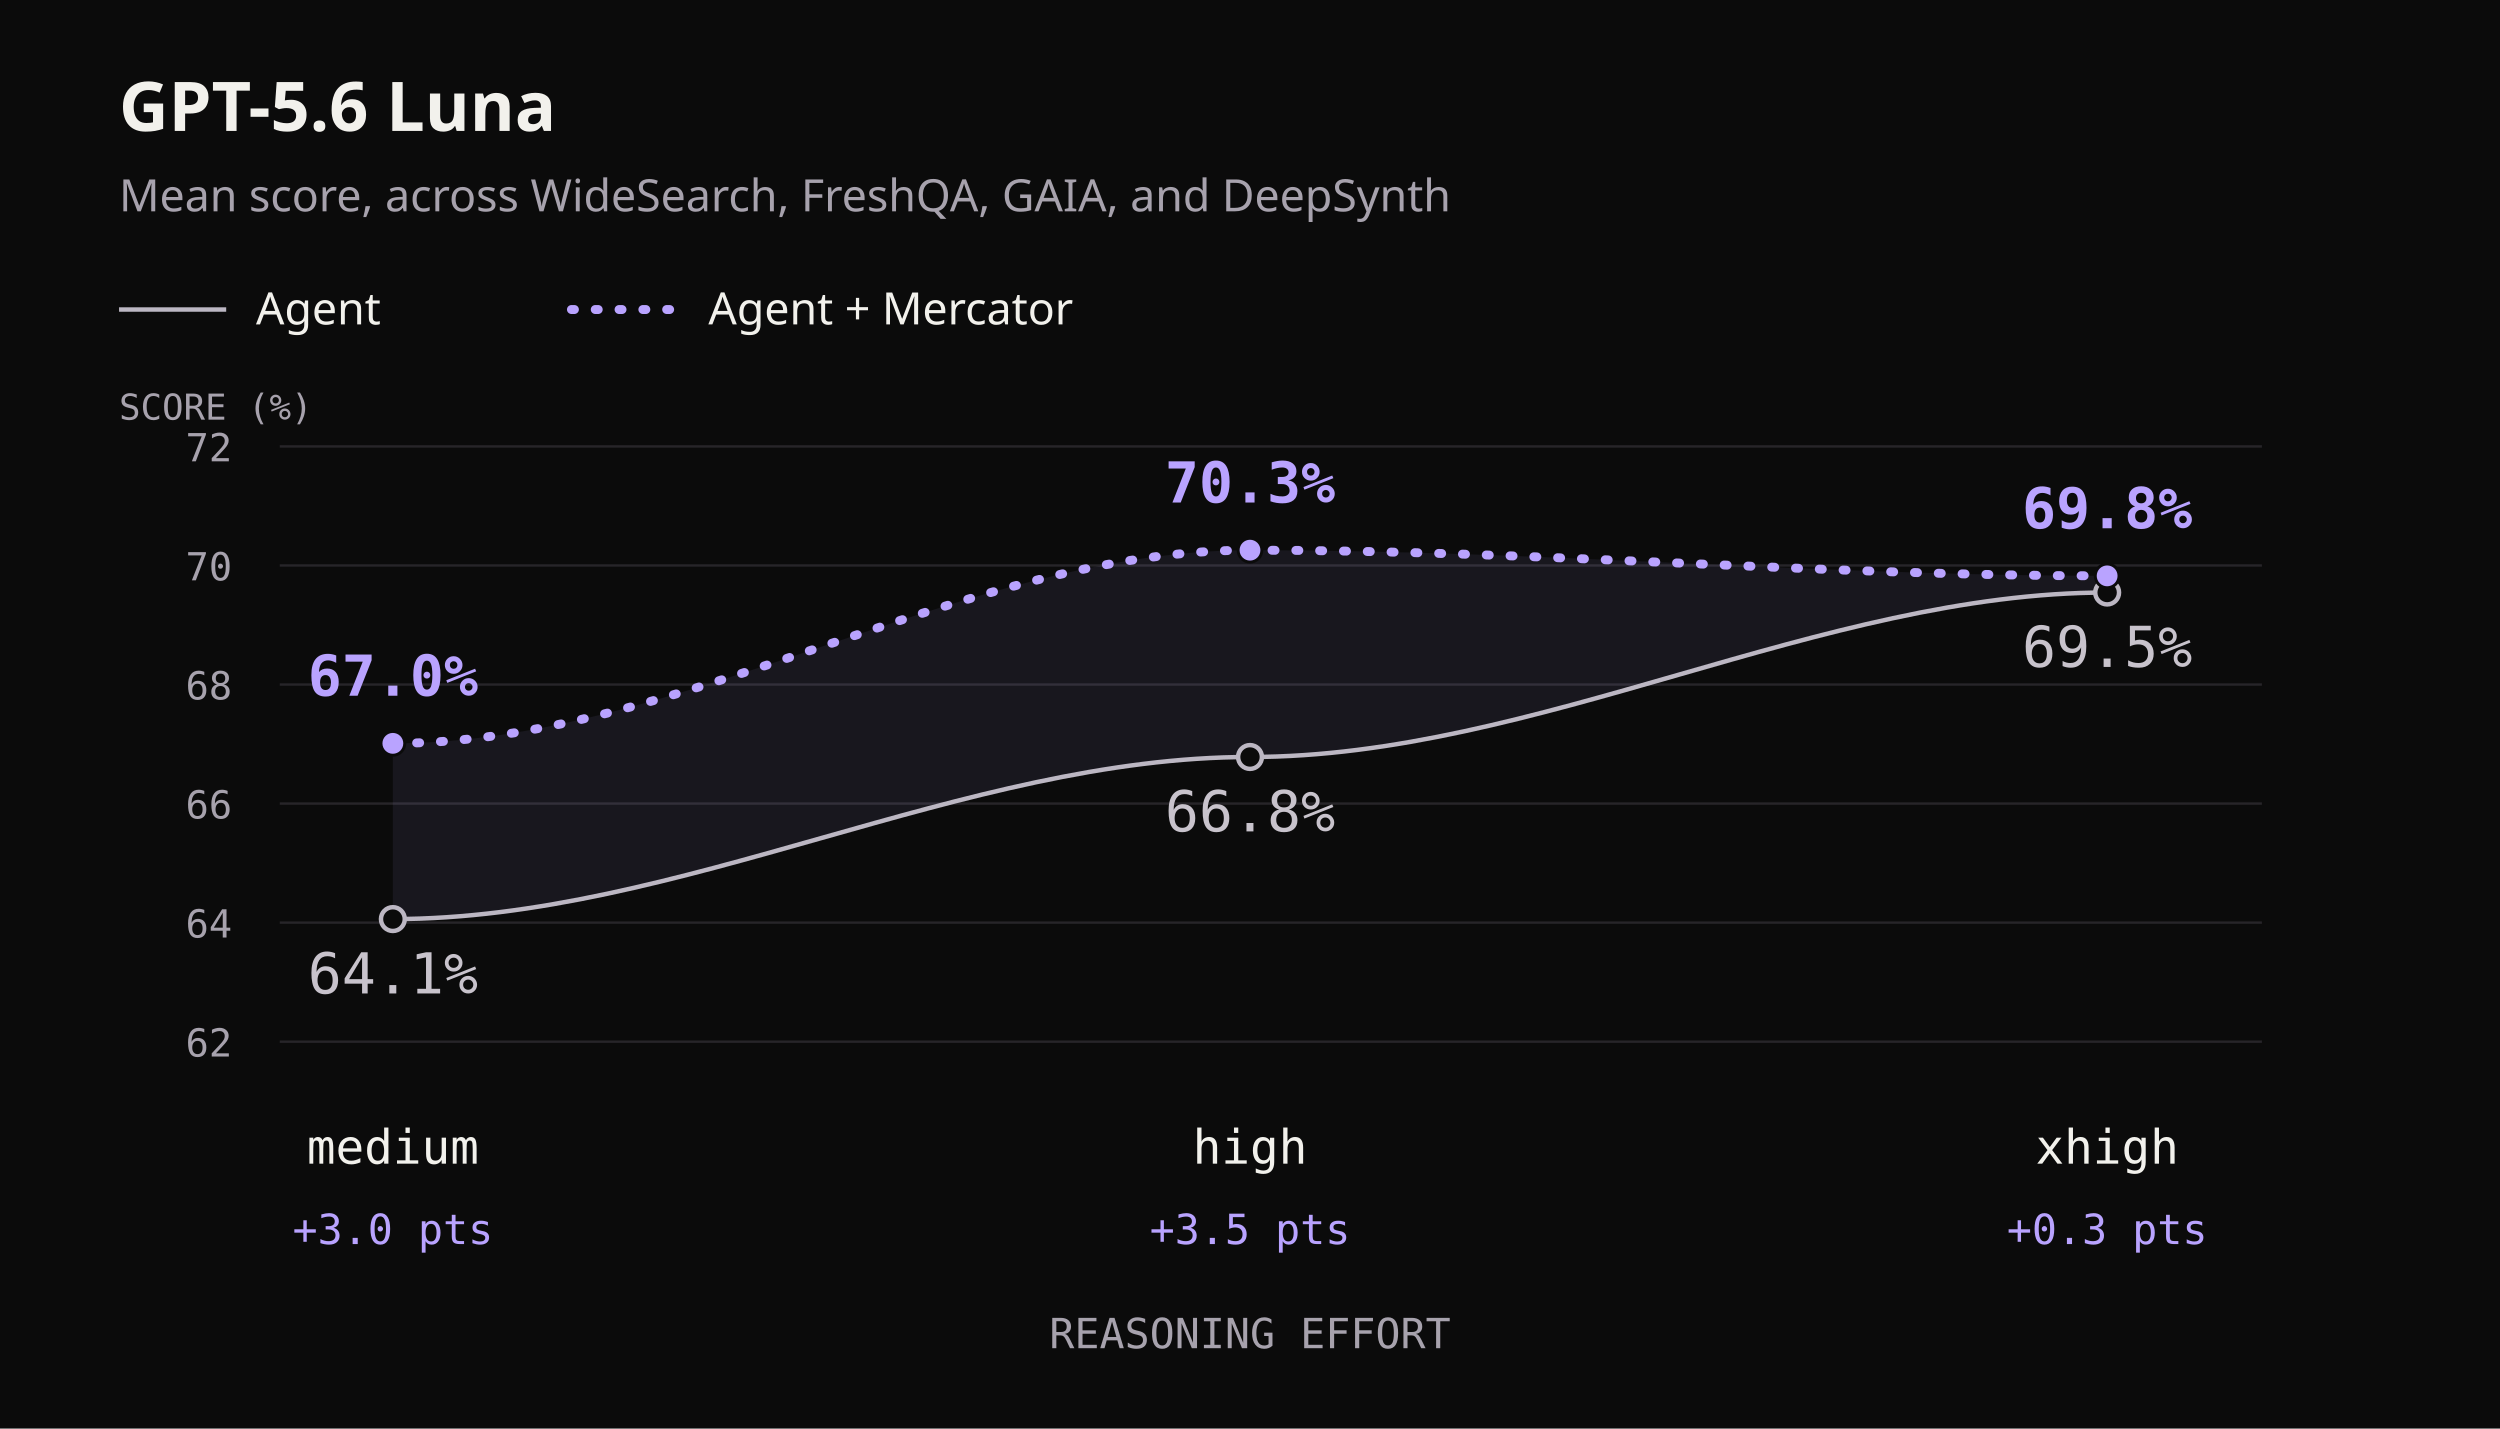
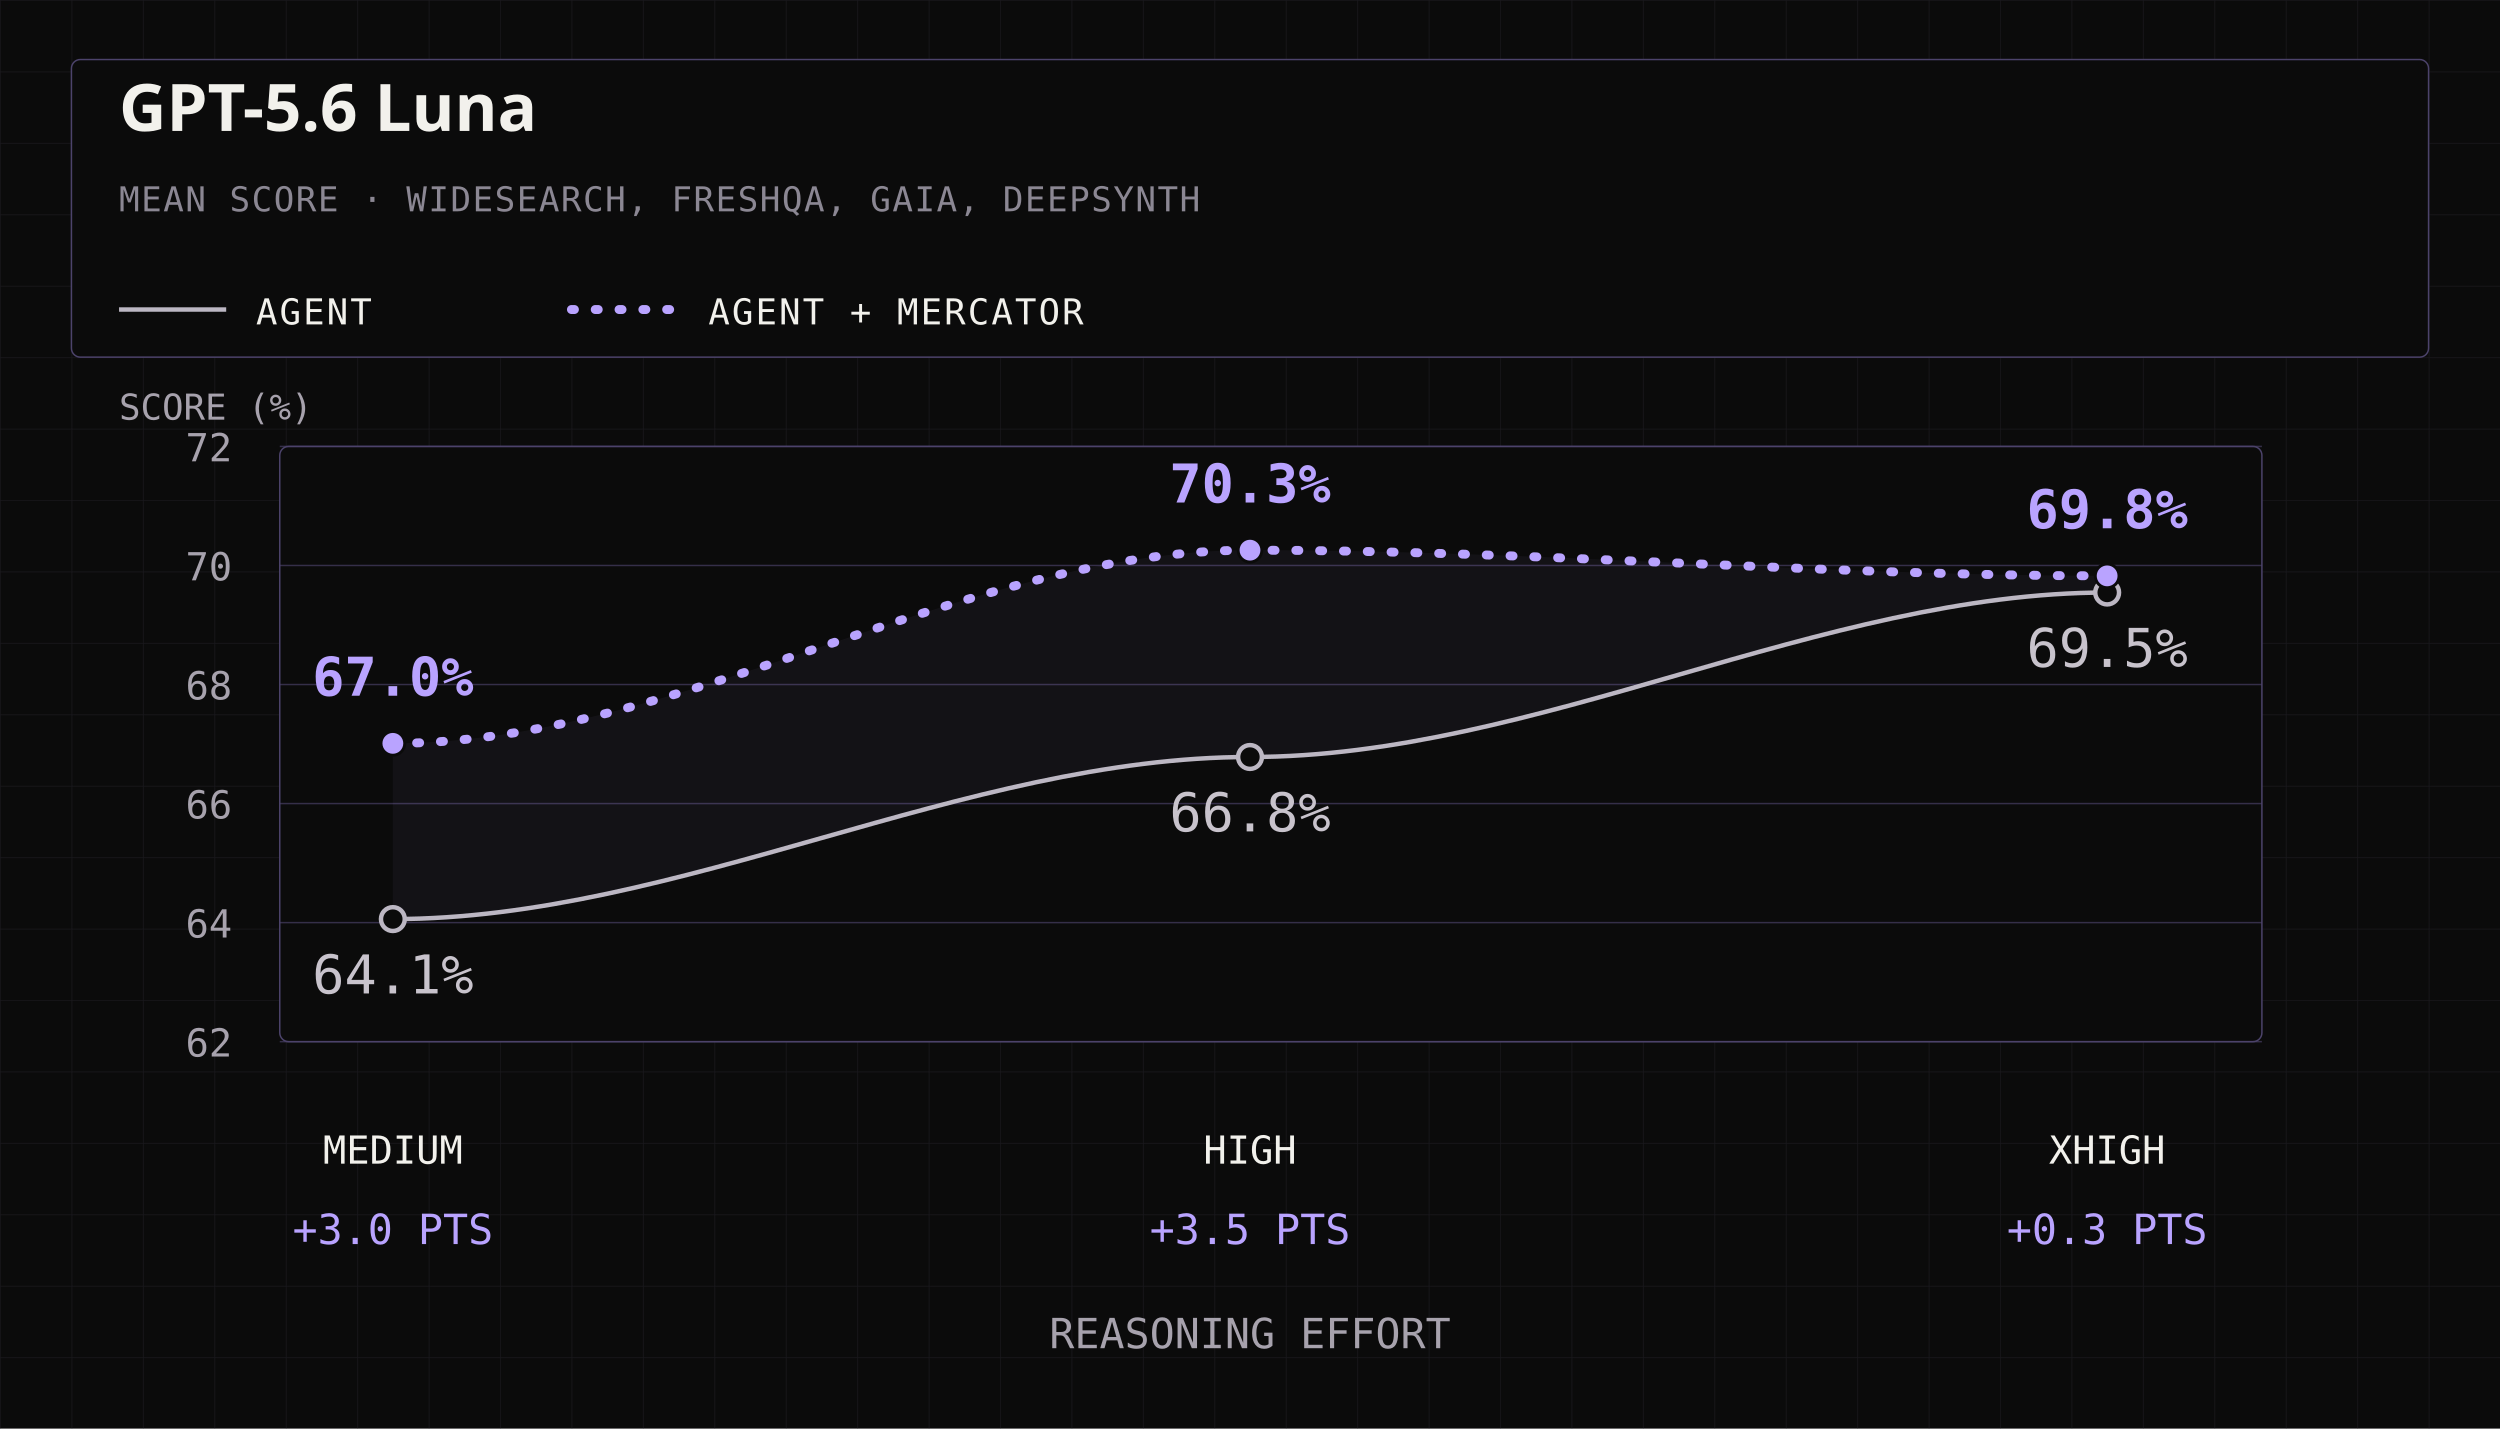
<svg xmlns="http://www.w3.org/2000/svg" width="840" height="480" viewBox="0 0 840 480" fill="none" font-family="Geist, sans-serif">
+   <defs>
+     <pattern id="mercator-benchmark-grid" width="24" height="24" patternUnits="userSpaceOnUse">
+       <path d="M 24 0 H 0 V 24" stroke="#29262e" stroke-width=".45" opacity=".5" />
+     </pattern>
+   </defs>
  <rect width="840" height="480" fill="#0b0b0b" />
-   <text x="40" y="44" fill="#f2f1ec" font-size="23" font-weight="600">GPT-5.6 Luna</text>
-   <text x="40" y="71" fill="#a7a2ad" font-size="15">Mean score, across WideSearch, FreshQA, GAIA, and DeepSynth</text>
+   <rect width="840" height="480" fill="url(#mercator-benchmark-grid)" />
+   <rect x="24" y="20" width="792" height="100" rx="3" fill="#0b0b0b" stroke="#4c436b" stroke-width=".5" />
+   <rect x="94" y="150" width="666" height="200" rx="3" fill="#0b0b0b" stroke="#4c436b" stroke-width=".5" />
+   <text x="40" y="44" fill="#f2f1ec" font-size="22" font-weight="600">GPT-5.6 Luna</text>
+   <text x="40" y="71" fill="#8b8793" font-size="11.5" font-family="Geist Mono, monospace" letter-spacing=".5">MEAN SCORE · WIDESEARCH, FRESHQA, GAIA, DEEPSYNTH</text>
  <path d="M 40 104 H 76" stroke="#bcb7c3" stroke-width="1.5" />
-   <text x="86" y="109" fill="#f2f1ec" font-size="15">Agent</text>
+   <text x="86" y="109" fill="#f2f1ec" font-size="12" font-family="Geist Mono, monospace" letter-spacing=".7">AGENT</text>
  <path d="M 192 104 H 228" stroke="#b9a3ff" stroke-width="3" stroke-dasharray="1 7" stroke-linecap="round" />
-   <text x="238" y="109" fill="#f2f1ec" font-size="15">Agent + Mercator</text>
+   <text x="238" y="109" fill="#f2f1ec" font-size="12" font-family="Geist Mono, monospace" letter-spacing=".7">AGENT + MERCATOR</text>
  <text font-family="Geist Mono, monospace" x="40" y="141" fill="#a7a2ad" font-size="12">SCORE (%)</text>
-   <path d="M 94 350 H 760" stroke="#373439" stroke-opacity=".65" stroke-width=".8" />
+   <path d="M 94 350 H 760" stroke="#4c436b" stroke-opacity=".65" stroke-width=".5" />
  <text font-family="Geist Mono, monospace" x="78" y="355" text-anchor="end" fill="#a7a2ad" font-size="13">62</text>
-   <path d="M 94 310 H 760" stroke="#373439" stroke-opacity=".65" stroke-width=".8" />
+   <path d="M 94 310 H 760" stroke="#4c436b" stroke-opacity=".65" stroke-width=".5" />
  <text font-family="Geist Mono, monospace" x="78" y="315" text-anchor="end" fill="#a7a2ad" font-size="13">64</text>
-   <path d="M 94 270 H 760" stroke="#373439" stroke-opacity=".65" stroke-width=".8" />
+   <path d="M 94 270 H 760" stroke="#4c436b" stroke-opacity=".65" stroke-width=".5" />
  <text font-family="Geist Mono, monospace" x="78" y="275" text-anchor="end" fill="#a7a2ad" font-size="13">66</text>
-   <path d="M 94 230 H 760" stroke="#373439" stroke-opacity=".65" stroke-width=".8" />
+   <path d="M 94 230 H 760" stroke="#4c436b" stroke-opacity=".65" stroke-width=".5" />
  <text font-family="Geist Mono, monospace" x="78" y="235" text-anchor="end" fill="#a7a2ad" font-size="13">68</text>
-   <path d="M 94 190 H 760" stroke="#373439" stroke-opacity=".65" stroke-width=".8" />
+   <path d="M 94 190 H 760" stroke="#4c436b" stroke-opacity=".65" stroke-width=".5" />
  <text font-family="Geist Mono, monospace" x="78" y="195" text-anchor="end" fill="#a7a2ad" font-size="13">70</text>
-   <path d="M 94 150 H 760" stroke="#373439" stroke-opacity=".65" stroke-width=".8" />
+   <path d="M 94 150 H 760" stroke="#4c436b" stroke-opacity=".65" stroke-width=".5" />
  <text font-family="Geist Mono, monospace" x="78" y="155" text-anchor="end" fill="#a7a2ad" font-size="13">72</text>
-   <path d="M 132 249.766 C 228 249.766 324 184.857 420 184.857 C 516 184.857 612 193.493 708 193.493 L 708 199.087 C 612 199.087 516 254.349 420 254.349 C 324 254.349 228 308.812 132 308.812 Z" fill="#b9a3ff" fill-opacity=".08" />
+   <path d="M 132 249.766 C 228 249.766 324 184.857 420 184.857 C 516 184.857 612 193.493 708 193.493 L 708 199.087 C 612 199.087 516 254.349 420 254.349 C 324 254.349 228 308.812 132 308.812 Z" fill="#b9a3ff" fill-opacity=".05" />
  <path d="M 132 308.812 C 228 308.812 324 254.349 420 254.349 C 516 254.349 612 199.087 708 199.087" stroke="#bcb7c3" stroke-width="1.5" />
  <path d="M 132 249.766 C 228 249.766 324 184.857 420 184.857 C 516 184.857 612 193.493 708 193.493" stroke="#b9a3ff" stroke-width="3" stroke-dasharray="1 7" stroke-linecap="round" />
  <circle cx="132" cy="308.812" r="4" fill="#0b0b0b" stroke="#bcb7c3" stroke-width="1.5" />
  <circle cx="132" cy="249.766" r="4" fill="#b9a3ff" stroke="#0b0b0b" stroke-width="1" />
-   <text font-family="Geist Mono, monospace" x="132" y="333.812" fill="#c8c3cc" font-size="19" text-anchor="middle">64.1%</text>
-   <text font-family="Geist Mono, monospace" x="132" y="233.766" fill="#b9a3ff" font-size="19" font-weight="600" text-anchor="middle">67.0%</text>
-   <text font-family="Geist Mono, monospace" x="132" y="391" fill="#f2f1ec" font-size="16" text-anchor="middle">medium</text>
-   <text font-family="Geist Mono, monospace" x="132" y="418" fill="#b9a3ff" font-size="14" text-anchor="middle">+3.0 pts</text>
+   <text font-family="Geist Mono, monospace" x="132" y="333.812" fill="#c8c3cc" font-size="18" text-anchor="middle">64.1%</text>
+   <text font-family="Geist Mono, monospace" x="132" y="233.766" fill="#b9a3ff" font-size="18" font-weight="600" text-anchor="middle">67.0%</text>
+   <text font-family="Geist Mono, monospace" x="132" y="391" fill="#f2f1ec" font-size="13" text-anchor="middle">MEDIUM</text>
+   <text font-family="Geist Mono, monospace" x="132" y="418" fill="#b9a3ff" font-size="14" text-anchor="middle">+3.0 PTS</text>
  <circle cx="420" cy="254.349" r="4" fill="#0b0b0b" stroke="#bcb7c3" stroke-width="1.5" />
  <circle cx="420" cy="184.857" r="4" fill="#b9a3ff" stroke="#0b0b0b" stroke-width="1" />
-   <text font-family="Geist Mono, monospace" x="420" y="279.349" fill="#c8c3cc" font-size="19" text-anchor="middle">66.8%</text>
-   <text font-family="Geist Mono, monospace" x="420" y="168.857" fill="#b9a3ff" font-size="19" font-weight="600" text-anchor="middle">70.3%</text>
-   <text font-family="Geist Mono, monospace" x="420" y="391" fill="#f2f1ec" font-size="16" text-anchor="middle">high</text>
-   <text font-family="Geist Mono, monospace" x="420" y="418" fill="#b9a3ff" font-size="14" text-anchor="middle">+3.5 pts</text>
+   <text font-family="Geist Mono, monospace" x="420" y="279.349" fill="#c8c3cc" font-size="18" text-anchor="middle">66.8%</text>
+   <text font-family="Geist Mono, monospace" x="420" y="168.857" fill="#b9a3ff" font-size="18" font-weight="600" text-anchor="middle">70.3%</text>
+   <text font-family="Geist Mono, monospace" x="420" y="391" fill="#f2f1ec" font-size="13" text-anchor="middle">HIGH</text>
+   <text font-family="Geist Mono, monospace" x="420" y="418" fill="#b9a3ff" font-size="14" text-anchor="middle">+3.5 PTS</text>
  <circle cx="708" cy="199.087" r="4" fill="#0b0b0b" stroke="#bcb7c3" stroke-width="1.5" />
  <circle cx="708" cy="193.493" r="4" fill="#b9a3ff" stroke="#0b0b0b" stroke-width="1" />
-   <text font-family="Geist Mono, monospace" x="708" y="224.087" fill="#c8c3cc" font-size="19" text-anchor="middle">69.5%</text>
-   <text font-family="Geist Mono, monospace" x="708" y="177.493" fill="#b9a3ff" font-size="19" font-weight="600" text-anchor="middle">69.8%</text>
-   <text font-family="Geist Mono, monospace" x="708" y="391" fill="#f2f1ec" font-size="16" text-anchor="middle">xhigh</text>
-   <text font-family="Geist Mono, monospace" x="708" y="418" fill="#b9a3ff" font-size="14" text-anchor="middle">+0.3 pts</text>
+   <text font-family="Geist Mono, monospace" x="708" y="224.087" fill="#c8c3cc" font-size="18" text-anchor="middle">69.5%</text>
+   <text font-family="Geist Mono, monospace" x="708" y="177.493" fill="#b9a3ff" font-size="18" font-weight="600" text-anchor="middle">69.8%</text>
+   <text font-family="Geist Mono, monospace" x="708" y="391" fill="#f2f1ec" font-size="13" text-anchor="middle">XHIGH</text>
+   <text font-family="Geist Mono, monospace" x="708" y="418" fill="#b9a3ff" font-size="14" text-anchor="middle">+0.3 PTS</text>
  <text font-family="Geist Mono, monospace" x="420" y="453" fill="#a7a2ad" font-size="14" text-anchor="middle">REASONING EFFORT</text>
</svg>
